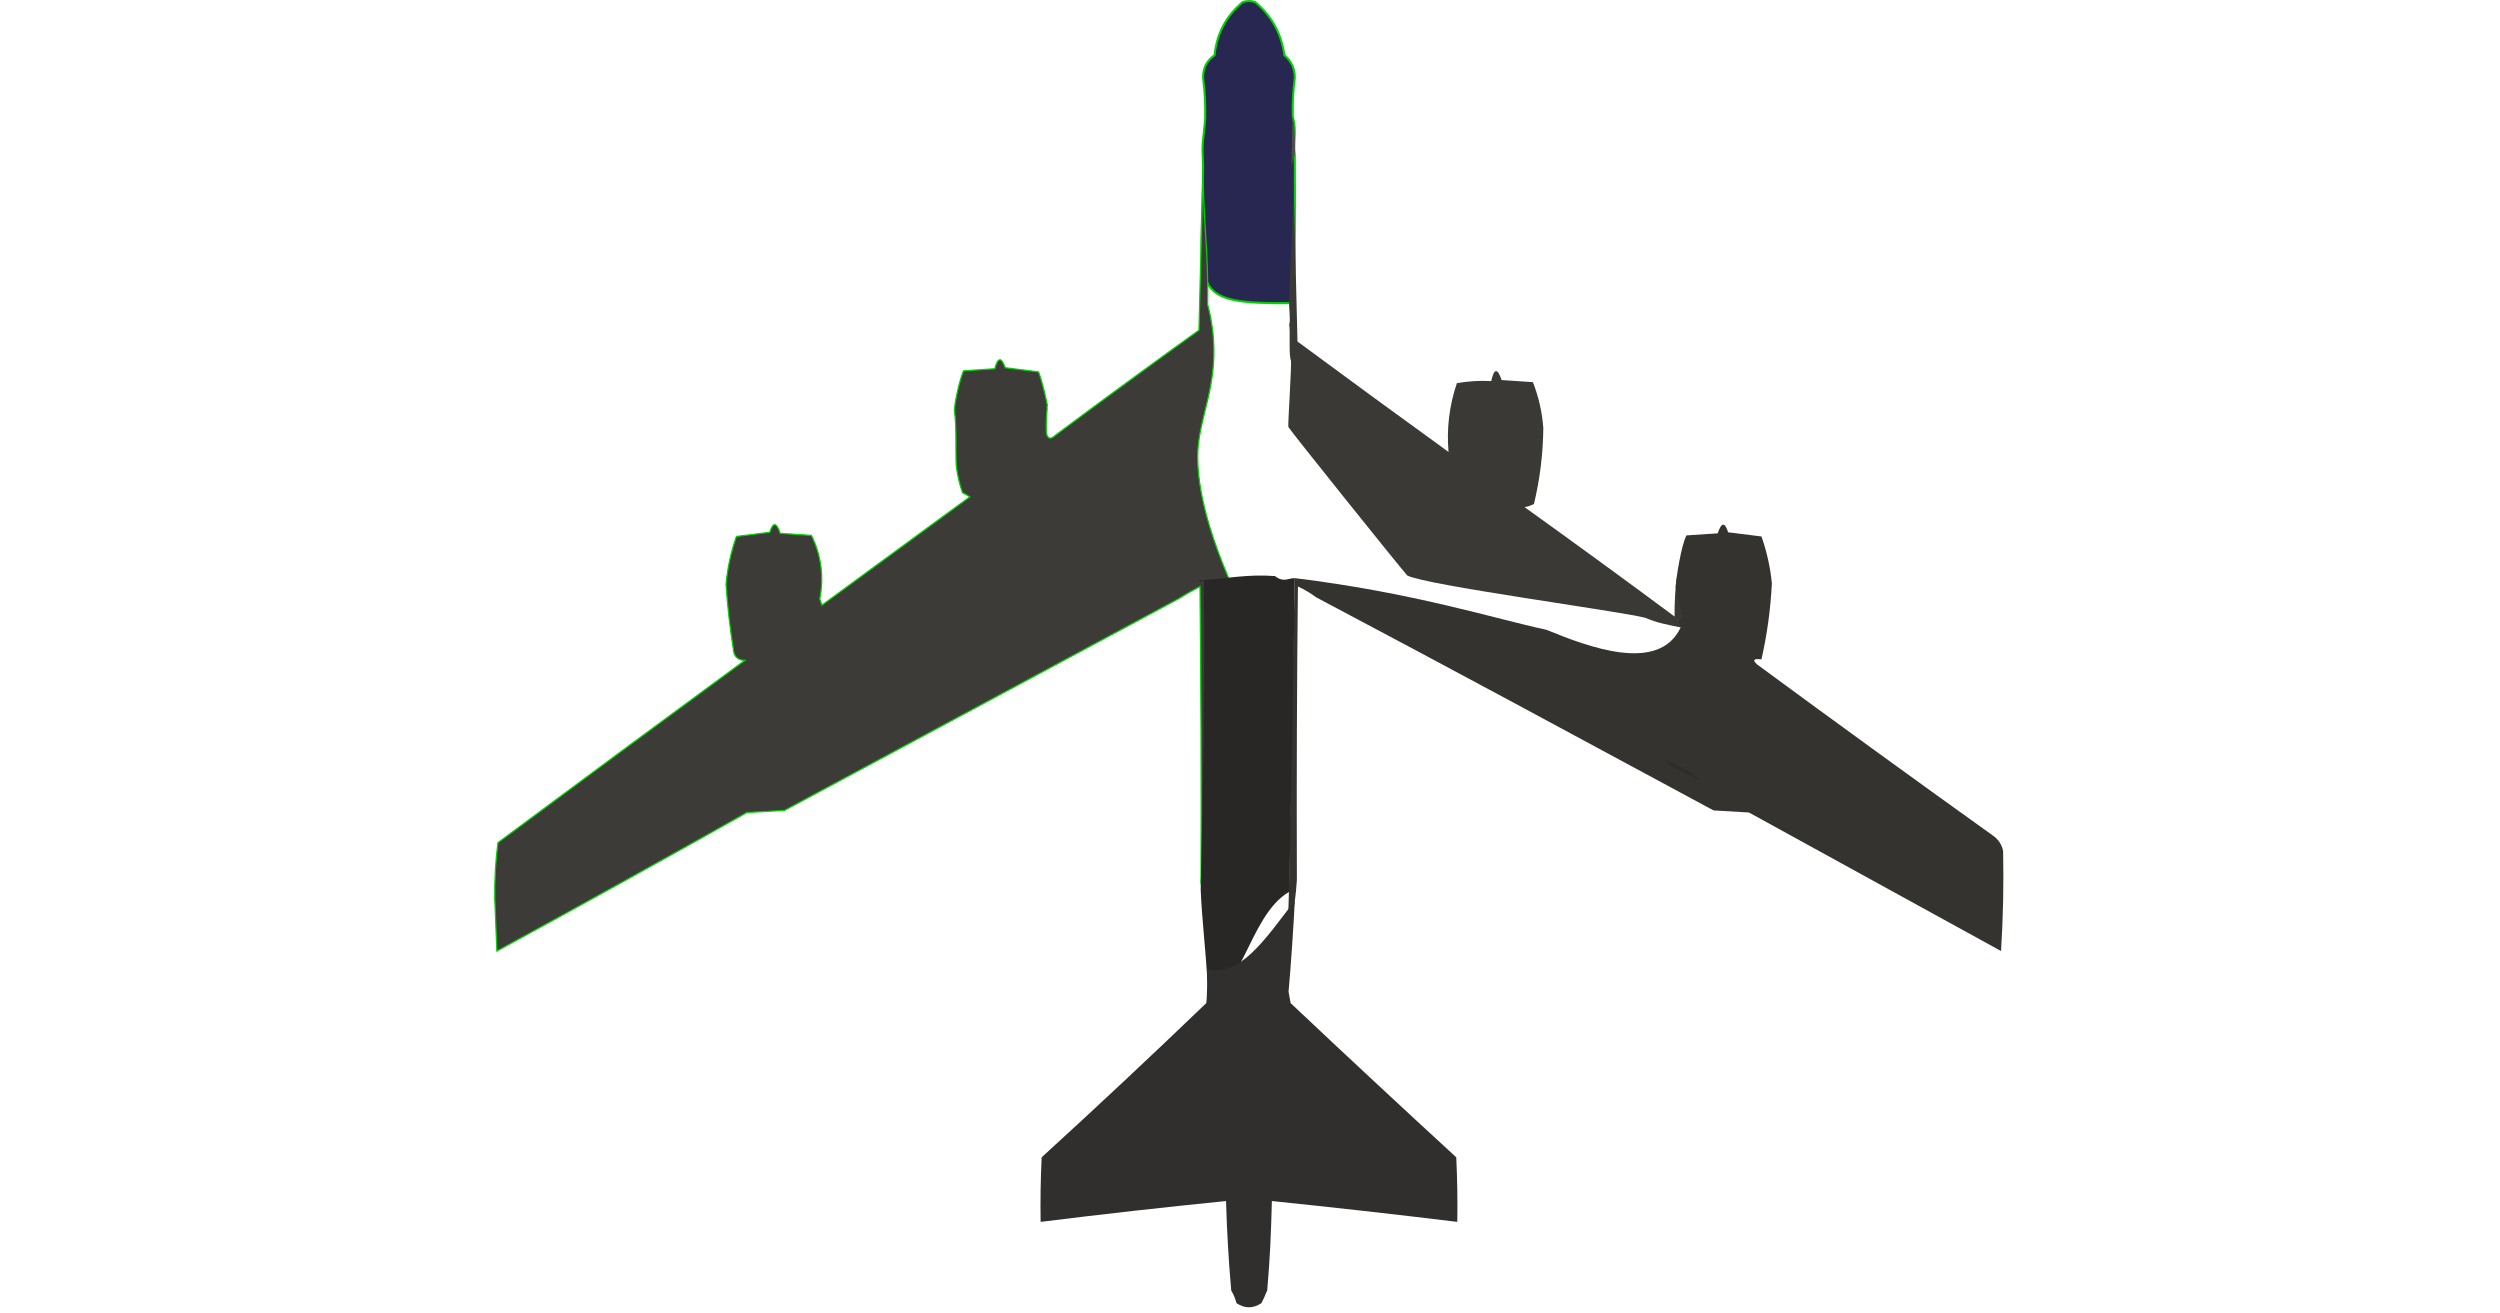
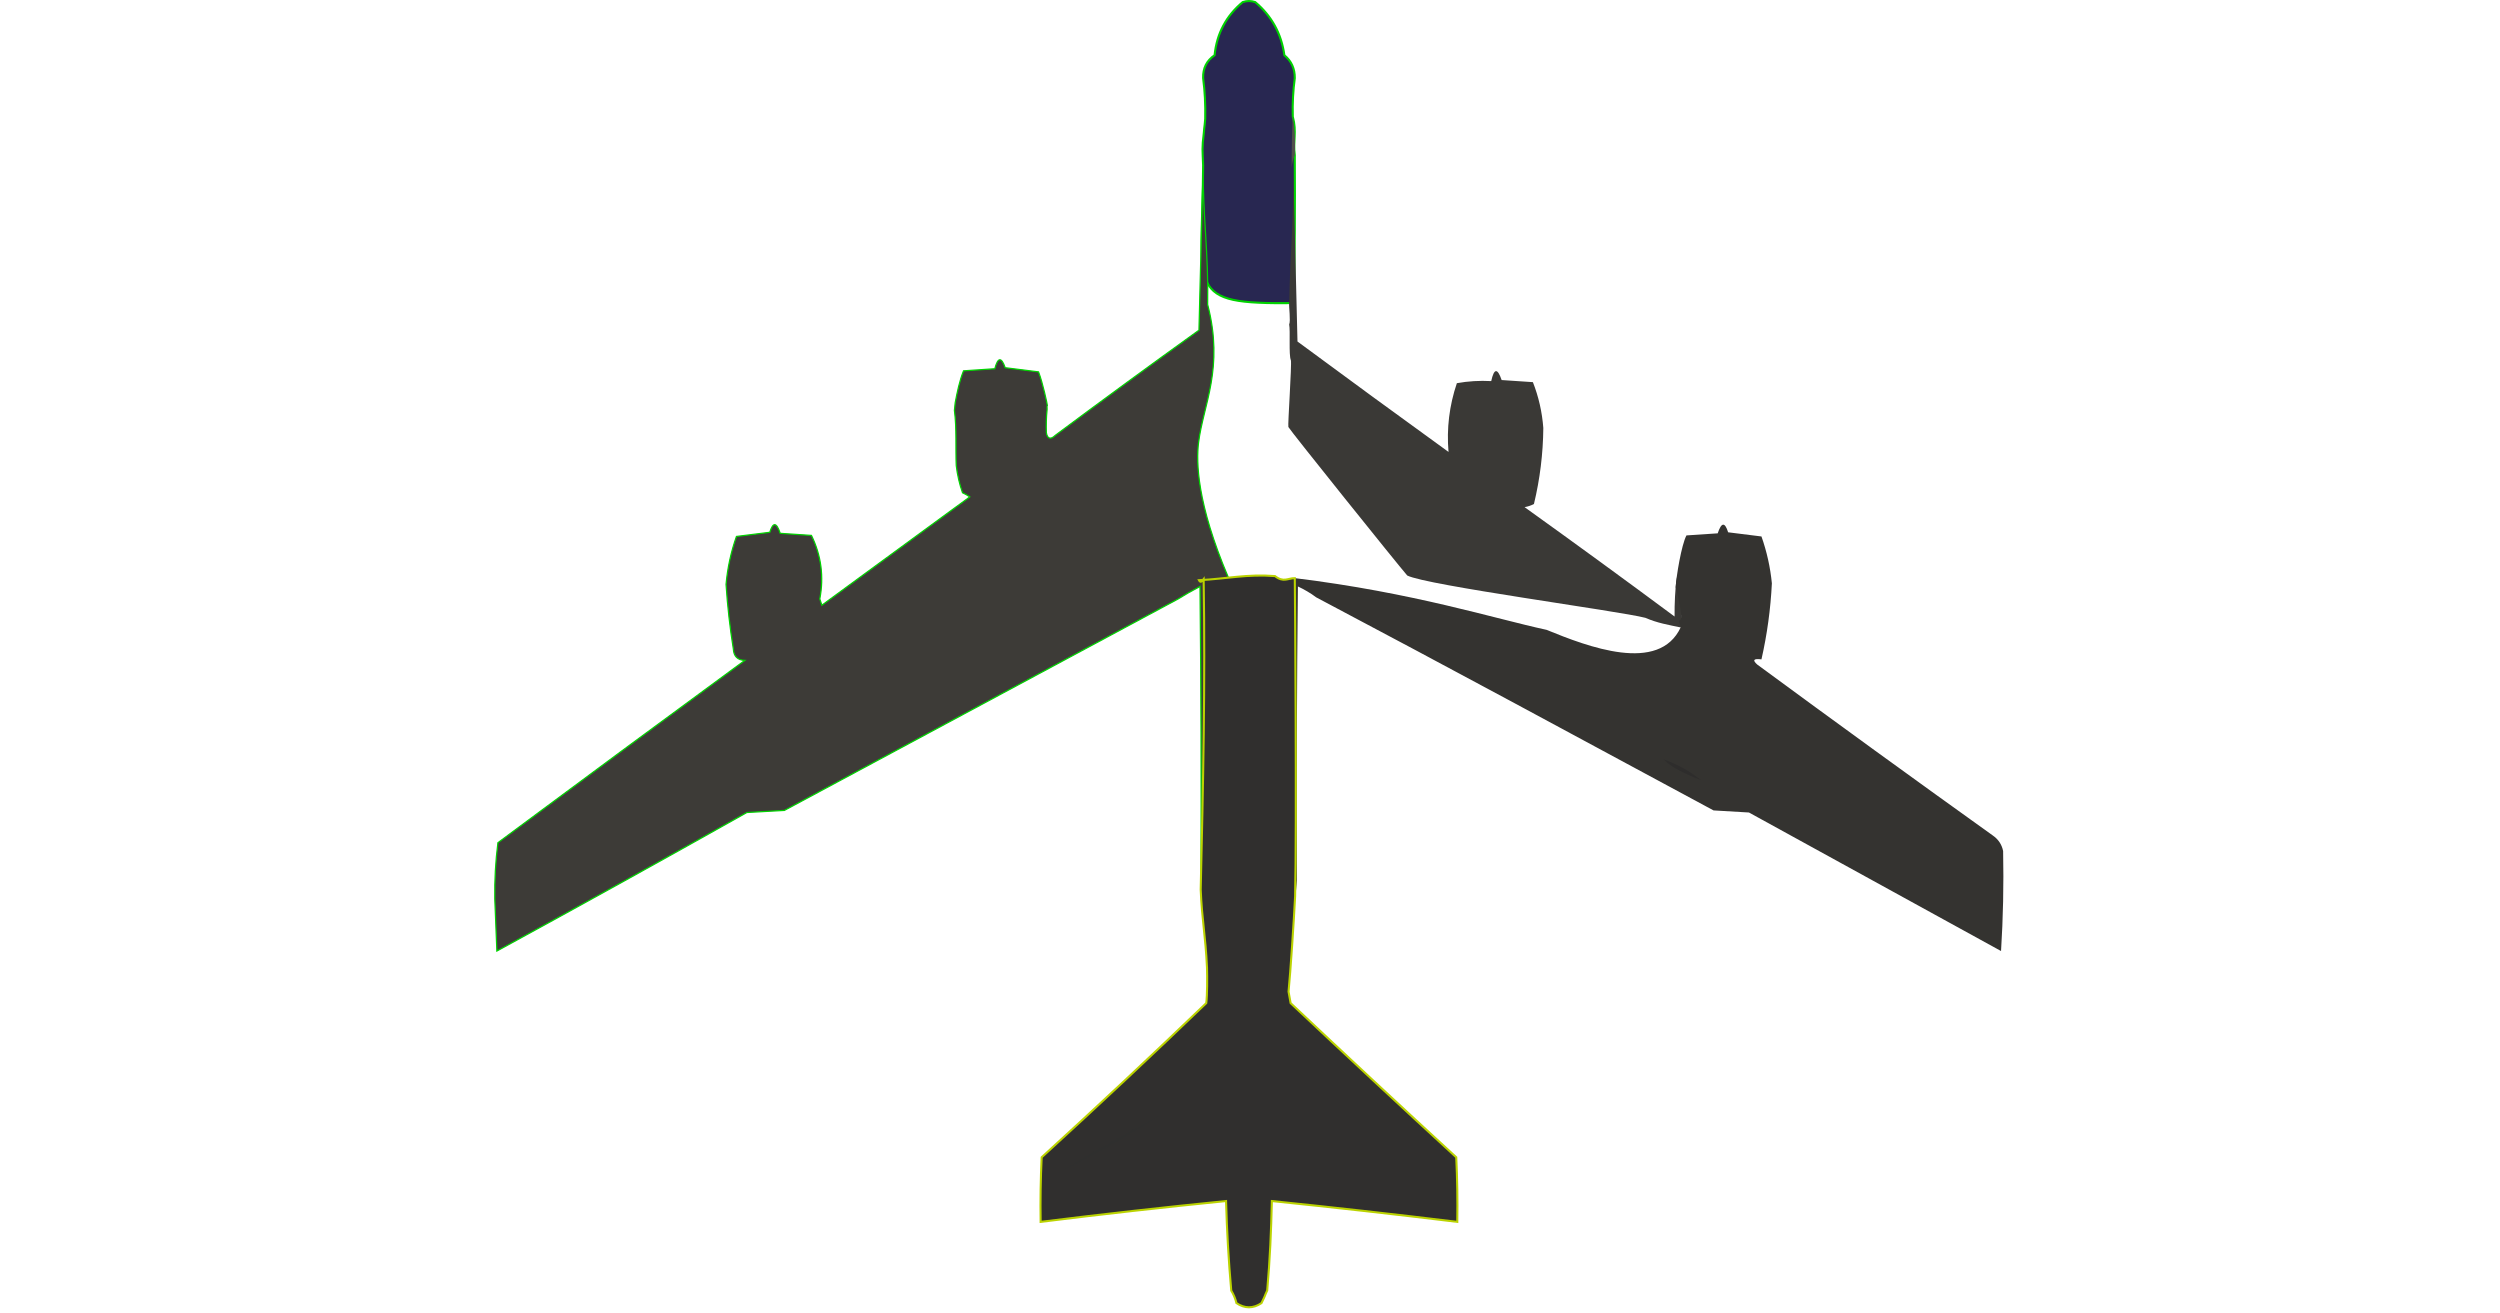
<svg xmlns="http://www.w3.org/2000/svg" version="1.1" width="1200px" height="630px" style="shape-rendering:geometricPrecision; text-rendering:geometricPrecision; image-rendering:optimizeQuality; fill-rule:evenodd; clip-rule:evenodd" id="svg1478">
  <defs id="defs1482" />
  <g id="g188" style="fill:#513330;fill-opacity:1">
    <path style="opacity:1;fill:#282751;fill-opacity:1;stroke:#00d300;stroke-opacity:1" d="m 577.5,37.5 c -0.155,-4.724 1.678,-8.39 5.5,-11 1.031,-10.357 5.531,-18.857 13.5,-25.5 2,-0.667 4,-0.667 6,0 7.922,6.674 12.588,15.174 14,25.5 3.388,2.809 5.054,6.476 5,11 -0.808,5.974 -1.141,11.974 -0.958,18.501 2.032,7.43 0.004,11.578 0.958,18.499 v 2 c 0.167,23.002 0,46.002 -0.5,69 -52.643,0.519 -43.879,-5.33 -43.5,-66 -0.267,-7.722 -0.601,-8.131 0.333,-15.742 0.271,-3.732 0.273,-1.741 0.667,-6.751 C 578.654,50.141 578.321,43.808 577.5,37.5 Z" id="path186" />
  </g>
  <g id="g504">
    <path style="opacity:1" fill="#3a3936" d="m 620.792,81.927 c 0.667,27.17 1.333,54.503 2,82 24.078,17.789 48.245,35.456 72.5,53 -0.964,-11.228 0.369,-22.228 4,-33 5.407,-0.973 10.907,-1.307 16.5,-1 1.336,-6.202 3.002,-6.369 5,-0.5 5,0.333 10,0.667 15,1 2.76,7.042 4.426,14.375 5,22 -0.12,12.36 -1.62,24.527 -4.5,36.5 -1.399,0.727 -2.899,1.227 -4.5,1.5 24.14,17.307 48.14,34.807 72,52.5 -0.047,-6.448 0.287,-12.781 1,-19 0.065,2.928 0.732,5.595 2,8 v 2 c 0,0.667 0.333,1 1,1 -1.221,3.305 -0.906,7.708 -0.393,13.382 -6.677,-1.384 -11.878,-2.254 -17.598,-4.748 -12.569,-3.292 -105.011,-15.566 -114.324,-20.318 -4.556,-5.225 -56.308,-69.713 -57.059,-71.284 -0.342,-0.838 1.7,-30.278 1.208,-32.025 -1.12,-2.545 -0.189,-14.291 -0.833,-17.175 0.809,-1.792 -0.193,-8.297 -0.002,-10.505 0.5,-22.998 2.169,-40.325 2.002,-63.327 z" id="path502" />
  </g>
  <path fill="#343330" d="m 961.5,408.5 c 0.33,16.175 -0.004,32.175 -1,48 -40.306,-22.154 -80.64,-44.321 -121,-66.5 -5.667,-0.333 -11.333,-0.667 -17,-1 C 758.605,354.554 695.903,320.623 631.798,286.736 629.15,284.721 625.824,282.818 623,281.5 c -0.5,46.999 -0.667,93.999 -0.5,141 -0.494,6.492 -1.161,16.162 -4.336,20.502 1.097,-24.933 0.41,-32.016 1.336,-58.996 v -7.836 c 0.097,-2.79 0.218,-6.503 0,-9.84 0.674,-30.569 1.341,-58.066 2,-88.83 57.125,6.986 95.555,19.368 120.851,24.825 19.646,8.021 54.037,21.318 64.442,-1.327 -3.418,-8.396 3.663,5.628 -2.461,-19.153 0.262,-5.15 2.763,-20.328 5.168,-24.844 5,-0.333 10,-0.667 15,-1 1.769,-5.369 3.435,-5.536 5,-0.5 5.333,0.667 10.667,1.333 16,2 2.574,7.272 4.241,14.772 5,22.5 -0.611,12.336 -2.277,24.503 -5,36.5 -3.79,-0.492 -4.456,0.341 -2,2.5 37.49,27.578 75.156,54.911 113,82 2.7,1.857 4.366,4.357 5,7.5 z" id="path998" />
  <g id="g688">
    <path style="opacity:1;fill:#3d3b37;fill-opacity:1;stroke:#00d300;stroke-width:0.6;stroke-dasharray:none;stroke-opacity:1" d="M 589.562,277.084 C 590.386,326.458 578.657,377.208 577.5,426.5 c -0.951,-1.419 -1.284,-3.085 -1,-5 0.167,-46.668 0,-93.335 -0.5,-140 -3.644,1.901 -7.144,3.901 -10.5,6 -62.973,33.821 -125.973,67.654 -189,101.5 -6,0.333 -12,0.667 -18,1 -39.839,22.42 -79.839,44.587 -120,66.5 -0.333,-8.333 -0.667,-16.667 -1,-25 -0.14,-9.096 0.36,-18.096 1.5,-27 39.411,-29.289 78.911,-58.455 118.5,-87.5 -3.493,-0.165 -5.326,-1.998 -5.5,-5.5 -1.65,-10.279 -2.816,-20.612 -3.5,-31 0.705,-7.905 2.372,-15.572 5,-23 5.333,-0.667 10.667,-1.333 16,-2 1.565,-5.036 3.231,-4.869 5,0.5 5,0.333 10,0.667 15,1 4.709,9.694 6.042,19.861 4,30.5 0.333,1 0.667,2 1,3 23.667,-17.333 47.333,-34.667 71,-52 -1.128,-0.762 -2.295,-1.429 -3.5,-2 -1.472,-4.223 -2.472,-8.557 -3,-13 -0.371,-7.842 0.255,-18.054 -0.883,-26.541 l 0.383,-3.689 c 0.959,-5.027 2.098,-10.596 4,-15.27 5,-0.333 10,-0.667 15,-1 1.487,-5.584 3.153,-5.751 5,-0.5 5.333,0.667 10.667,1.333 16,2 2.098,5.491 4.165,15.402 4.233,16.138 0.089,0.964 -0.218,-0.88 -0.129,1.962 -0.393,3.701 -0.474,7.622 -0.34,11.164 0.473,2.825 2.042,3.394 4.236,1.236 22.86,-17.027 45.86,-33.86 69,-50.5 0.667,-26.497 1.333,-52.83 2,-79 -0.167,24.669 2.67,41.828 2.168,66.659 7.977,30.649 -2.133,48.133 -4.366,66.337 -1.125,9.175 -0.879,28.987 14.259,64.588 z" id="path686" />
  </g>
  <g id="g232">
    <path style="opacity:1" fill="#504e4b" d="M 620.5,55.5 C 621.49,61.645 621.823,67.978 621.5,74.5C 620.691,76.292 620.191,78.292 620,80.5C 619.975,72.176 620.141,63.843 620.5,55.5 Z" id="path230" />
  </g>
  <g id="g236" />
  <g id="g268" />
  <g id="g336" />
  <g id="g388" />
  <g id="g456" />
  <g id="g476" />
  <g id="g528" />
  <g id="g624" />
-   <g id="g844">
-     <path fill="#282725" d="m 621.5,277.5 c 0.092,5.738 -1.993,119.993 -2.667,150.562 -20.1,11.435 -23.557,54.59 -39.333,42.438 -0.741,-14.663 -2.575,-28.829 -3.168,-43.499 1.157,-49.292 2.242,-99.627 1.418,-149.001 -0.977,1.274 -1.561,1.775 -2.25,0.501 13.344,-0.683 23.12,-3.025 36.492,-1.984 4.124,3.216 6.067,1.03 9.508,0.984 z" id="path842" style="opacity:1" />
-   </g>
+   <g id="g844" />
  <g id="g876" />
  <g id="g1016">
    <path style="opacity:1" fill="#2e2d2c" d="M 798.5,364.5 C 805.153,366.823 811.153,370.156 816.5,374.5C 812.372,372.936 808.372,371.102 804.5,369C 802.253,367.723 800.253,366.223 798.5,364.5 Z" id="path1014" />
  </g>
  <g id="g1020" />
  <g id="g1068" />
  <g id="g1072" />
  <g id="g1224">
-     <path style="opacity:1" fill="#302f2e" d="m 621.521,432.267 c -0.418,9.18 -2.105,34.58 -3.021,43.733 0.333,1.833 0.667,3.667 1,5.5 26.349,24.85 52.849,49.517 79.5,74 0.5,10.328 0.666,20.661 0.5,31 -29.637,-3.609 -59.303,-6.942 -89,-10 -0.369,14.778 -0.878,27.526 -2.236,42.91 -1.623,3.457 -0.309,1.122 -2.764,6.09 -4,2.667 -8,2.667 -12,0 -0.535,-2.161 -1.368,-4.161 -2.5,-6 -1.268,-14.312 -2.101,-28.645 -2.5,-43 -29.703,2.973 -59.37,6.306 -89,10 -0.166,-10.339 0,-20.672 0.5,-31 26.635,-24.3 52.968,-48.967 79,-74 0.499,-3.652 0.498,-12.49 0.333,-16.172 15.812,3.748 27.599,-13.965 42.188,-33.061 z" id="path1222" />
+     <path style="opacity:1;fill:#302f2e;stroke:#bbd300;stroke-opacity:1;fill-opacity:1" fill="#302f2e" d="m 618.5,476 c 0.333,1.833 0.667,3.667 1,5.5 26.349,24.85 52.849,49.517 79.5,74 0.5,10.328 0.666,20.661 0.5,31 -29.637,-3.609 -59.303,-6.942 -89,-10 -0.369,14.778 -0.878,27.526 -2.236,42.91 -1.623,3.457 -0.309,1.122 -2.764,6.09 -4,2.667 -8,2.667 -12,0 -0.535,-2.161 -1.368,-4.161 -2.5,-6 -1.268,-14.312 -2.101,-28.645 -2.5,-43 -29.703,2.973 -59.37,6.306 -89,10 -0.166,-10.339 0,-20.672 0.5,-31 26.635,-24.3 52.968,-48.967 79,-74 0.499,-3.652 0.498,-12.49 0.358,-17.007 -0.717,-15.498 -2.432,-22.822 -3.025,-37.492 1.157,-49.292 2.242,-99.627 1.418,-149.001 -0.977,1.274 -1.561,1.775 -2.25,0.501 13.344,-0.683 23.12,-3.025 36.492,-1.984 4.124,3.216 6.067,1.03 9.508,0.984 h 10e-6 c 0.092,5.738 0.956,120.229 0.152,152.782 C 621.103,441.447 619.416,466.847 618.5,476 Z" id="path1222" />
  </g>
  <g id="g1288" />
  <g id="g1292">
    <path style="opacity:1" fill="#2f2f2e" d="M 556.5,535.5 C 541.823,545.176 526.49,553.843 510.5,561.5C 525.501,552.33 540.834,543.664 556.5,535.5 Z" id="path1290" />
  </g>
  <g id="g1376" />
  <g id="g1436" />
</svg>
